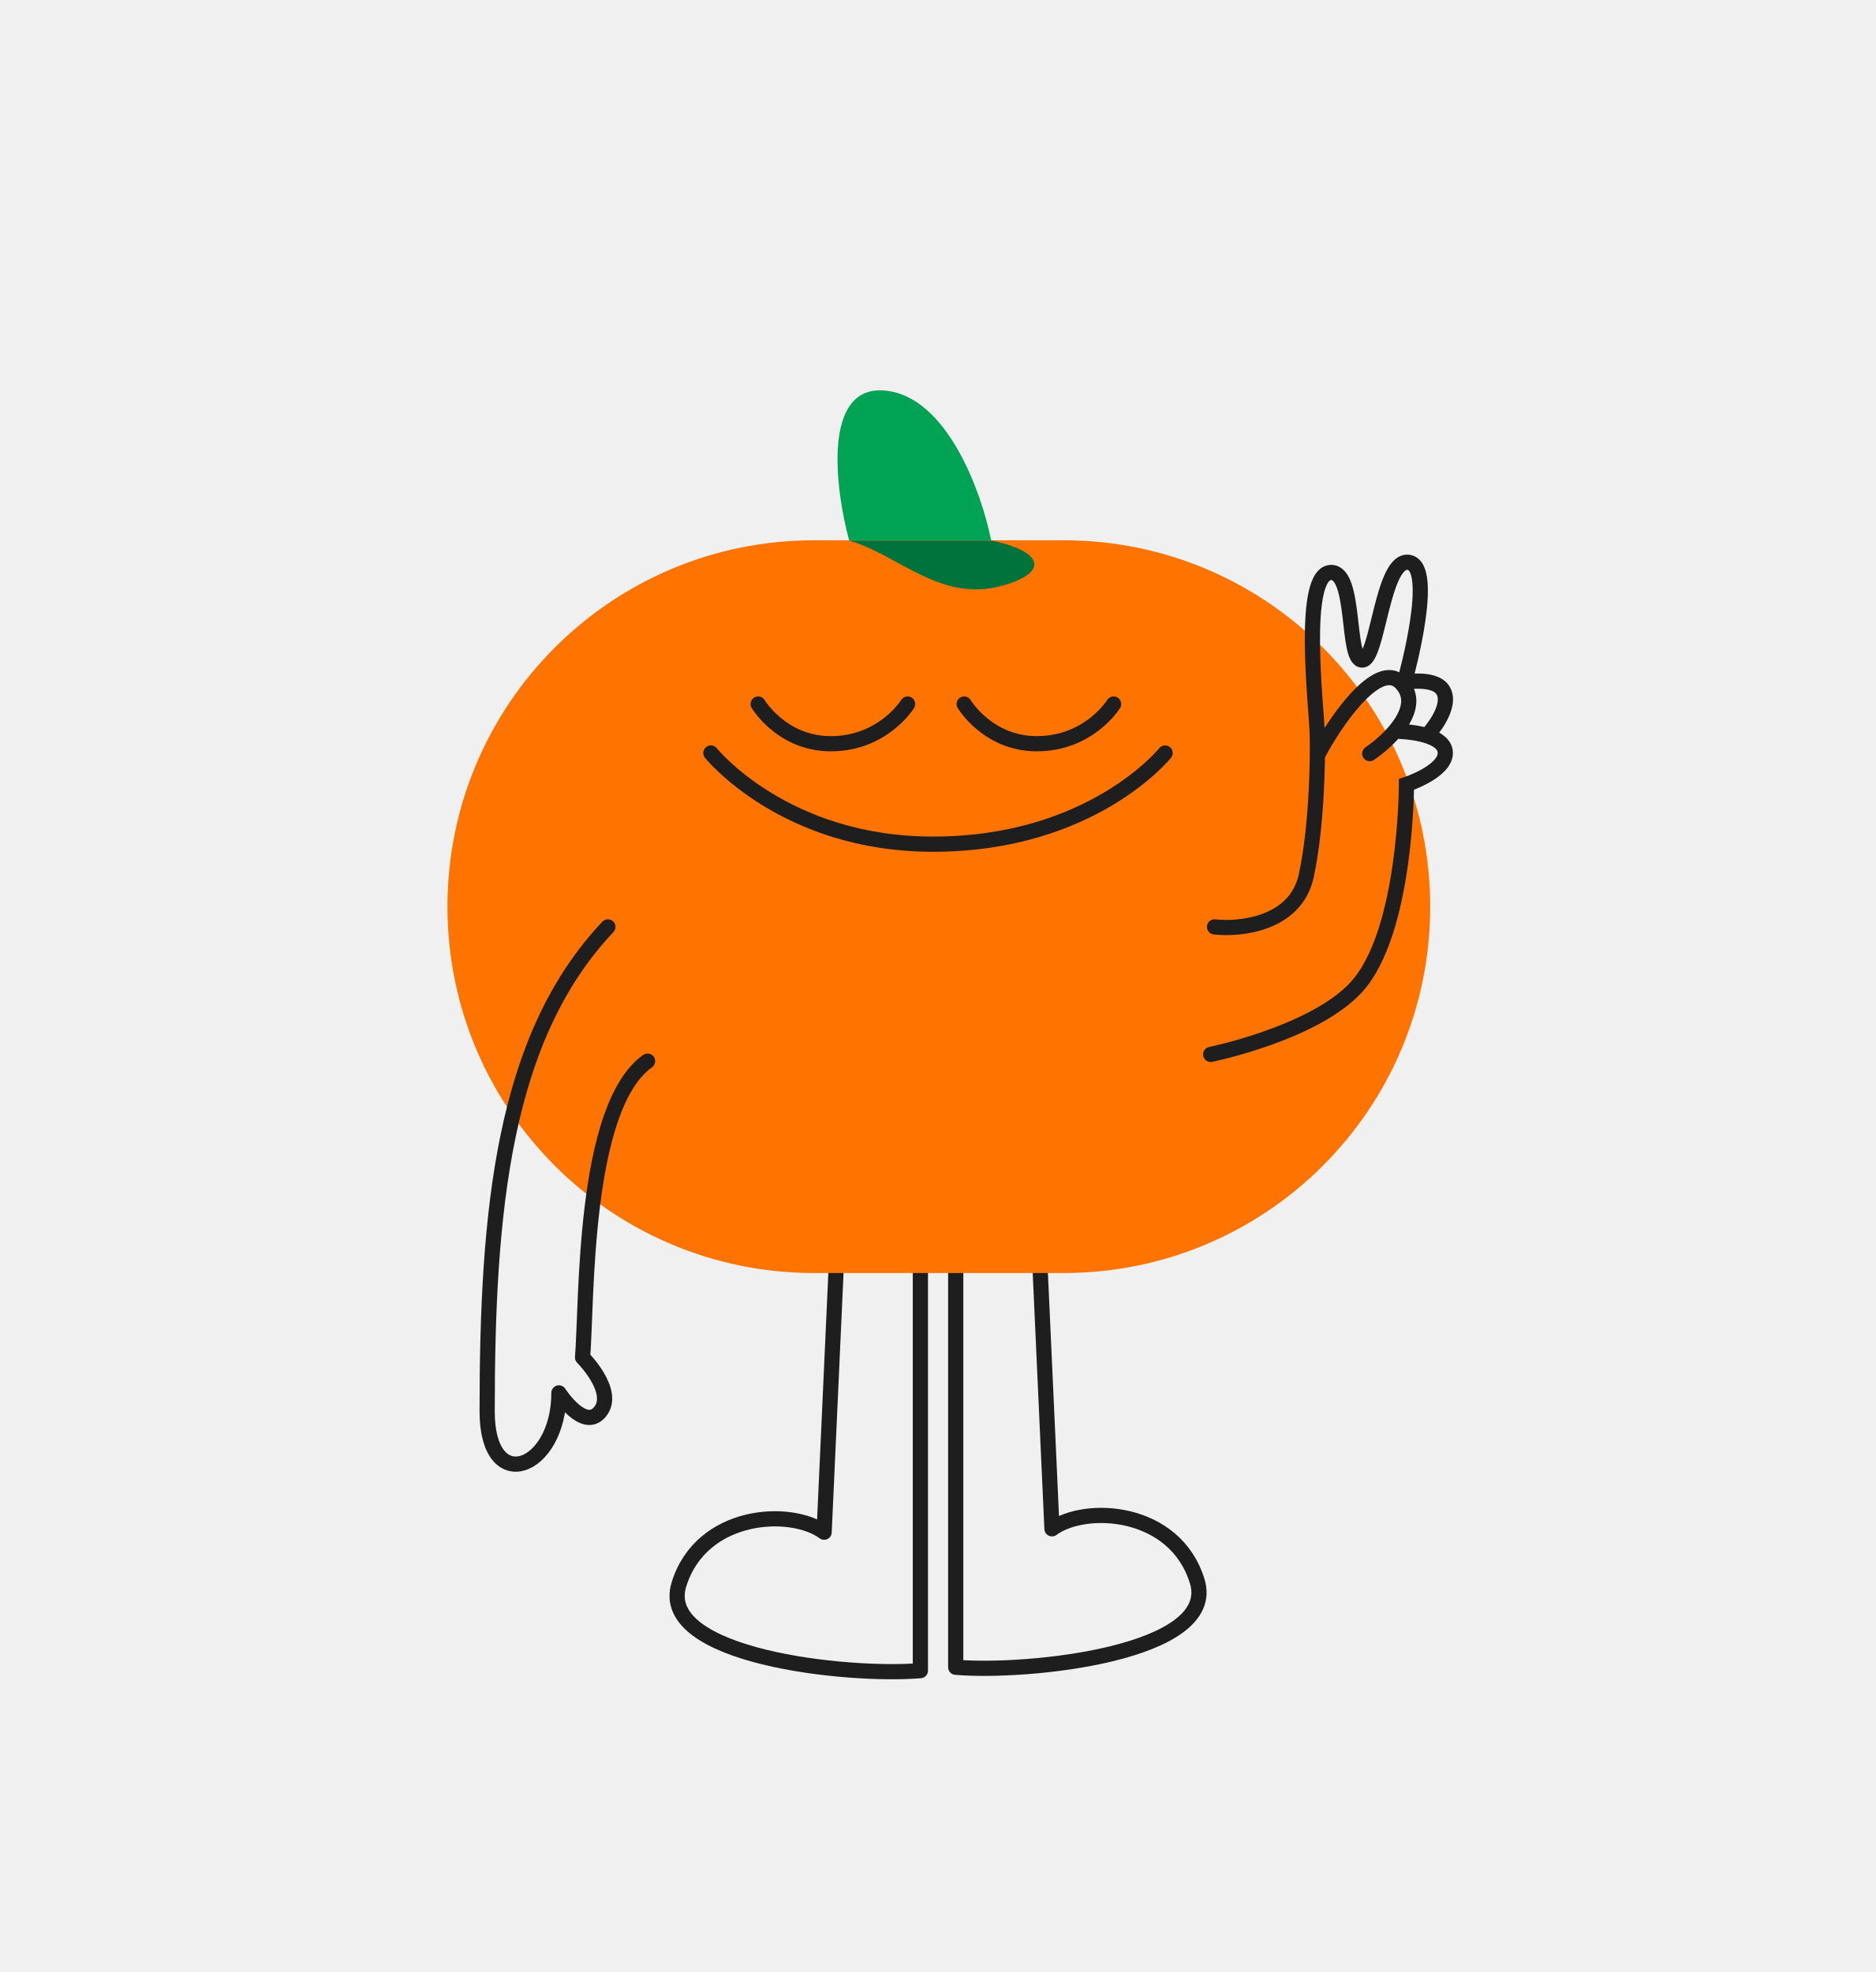
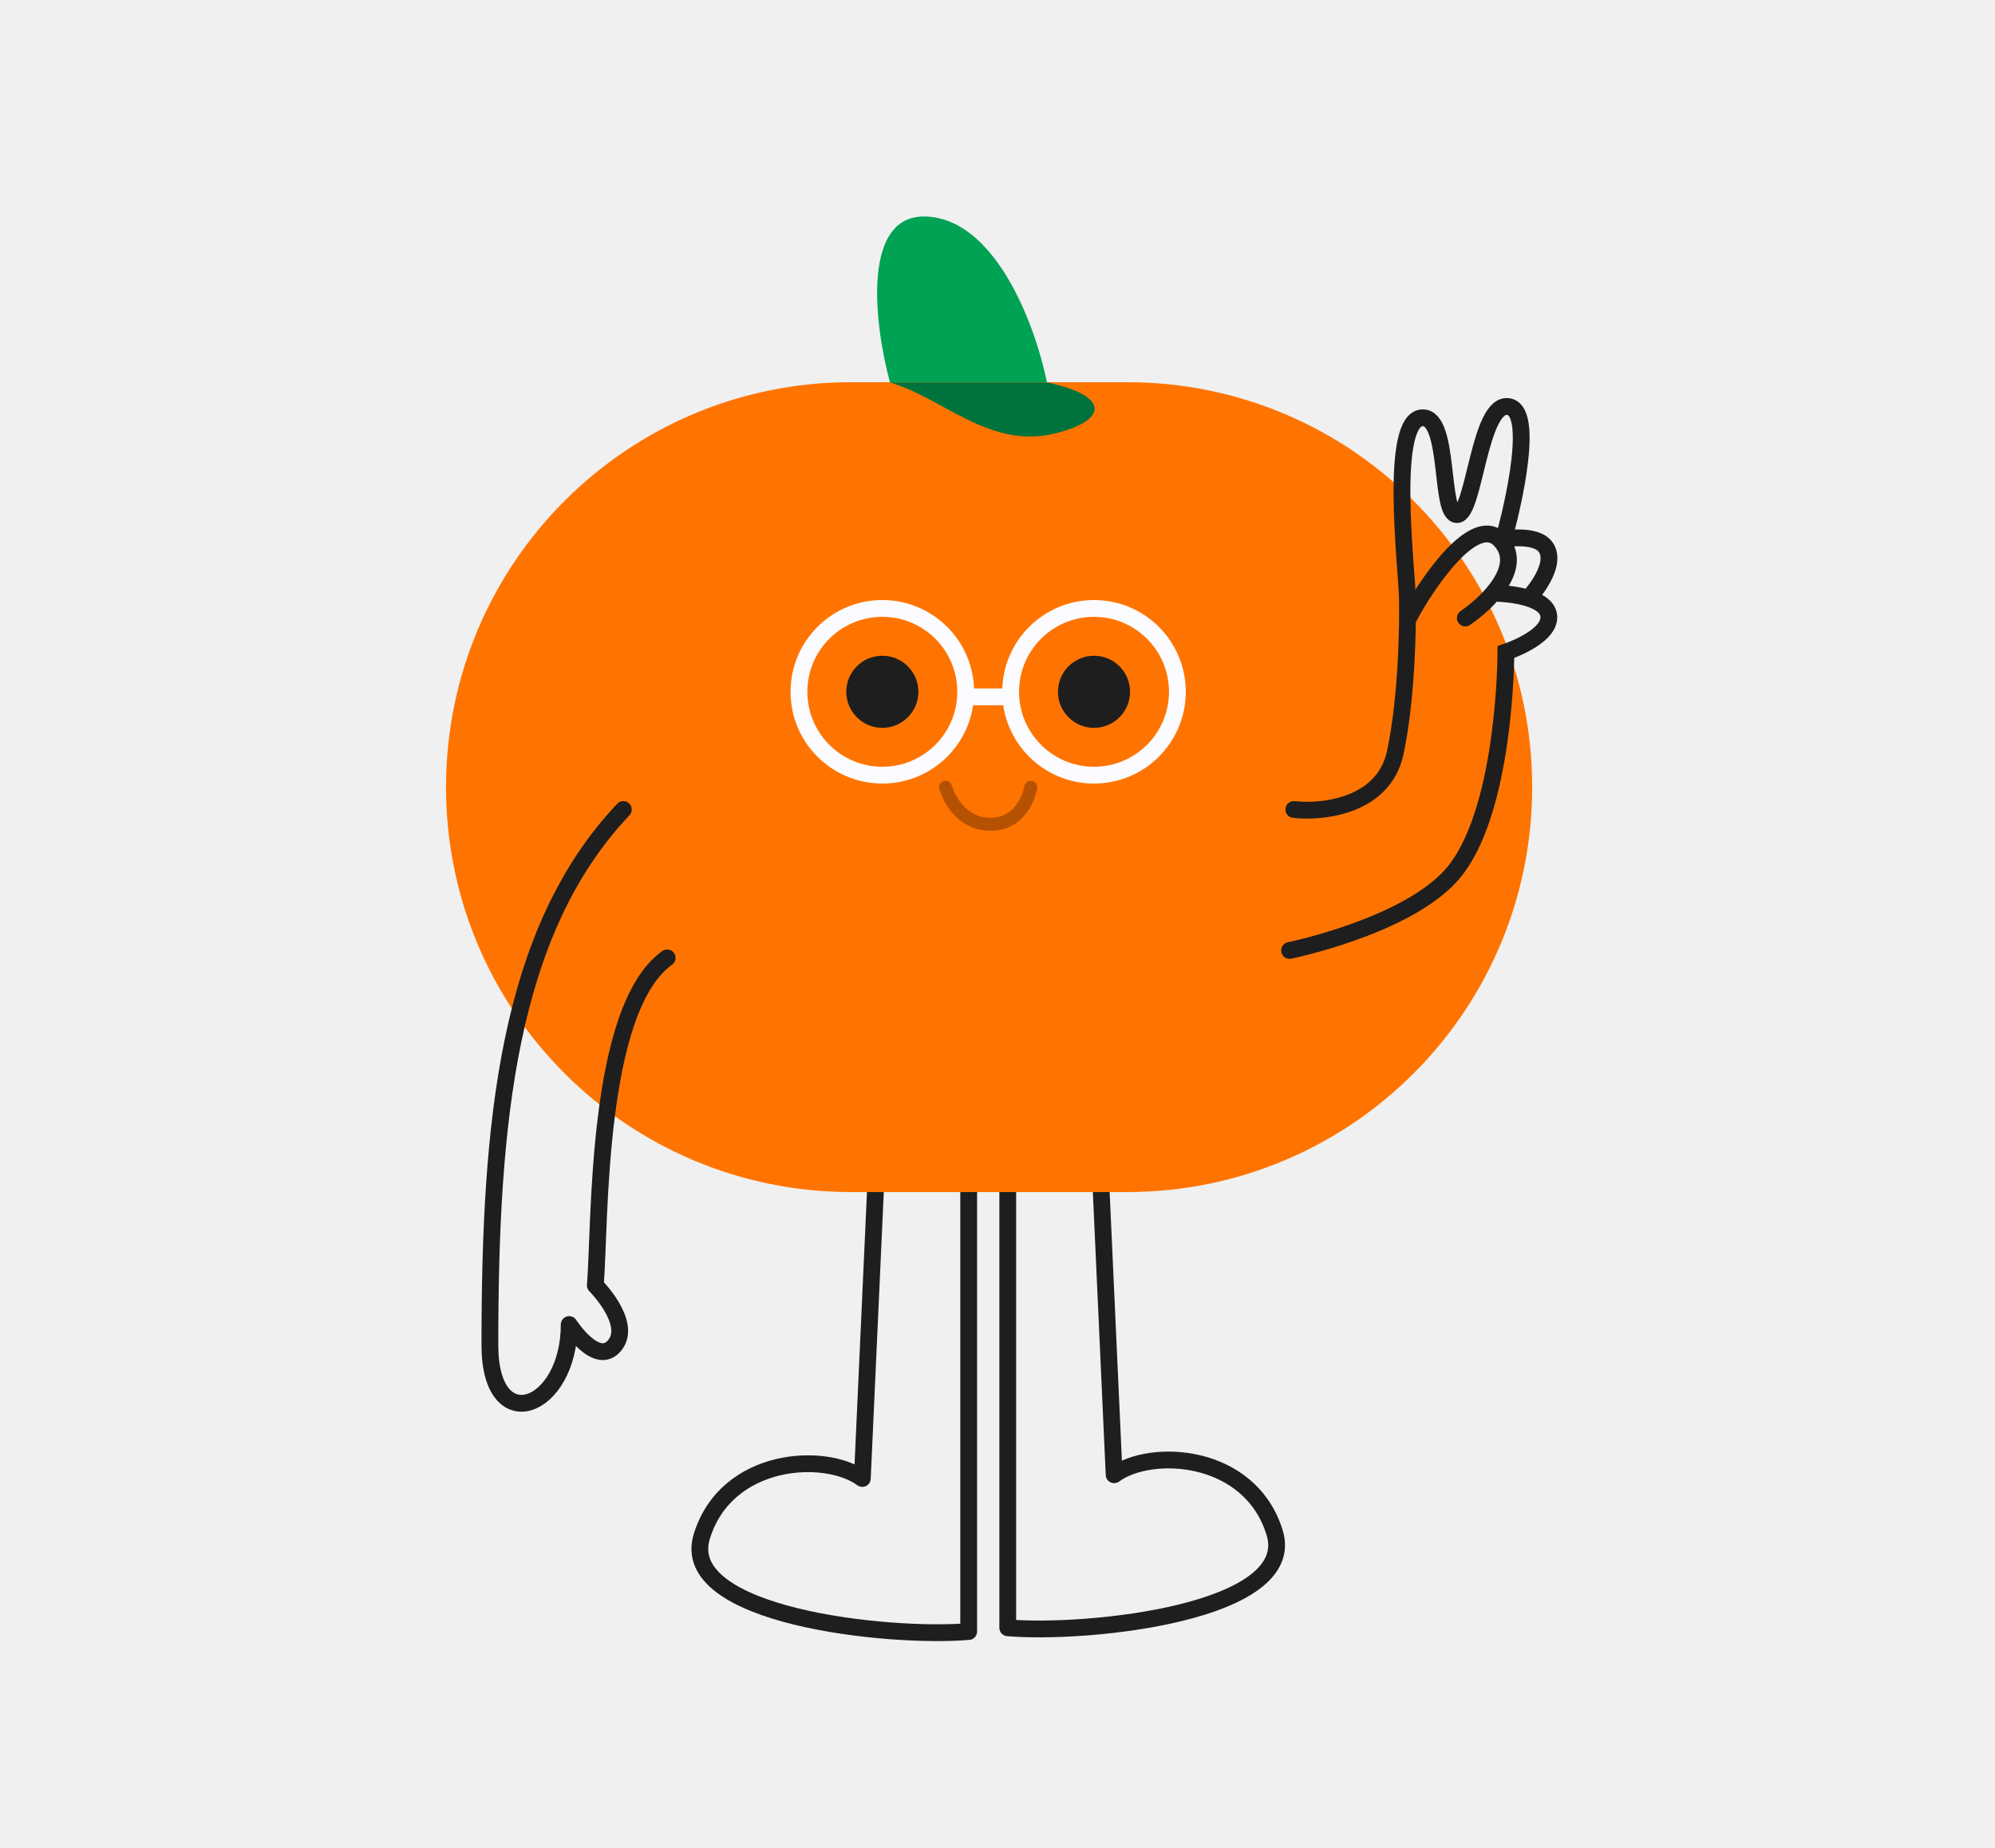
- <svg xmlns="http://www.w3.org/2000/svg" width="1111" height="1168" viewBox="0 0 1111 1168" fill="none">
-   <g clip-path="url(#clip0_674_100)">
-     <path d="M615.999 752L622.999 905.5C642.666 891 695.799 893.7 708.999 936.5C722.199 979.3 608.999 991.167 565.999 987.5V752" stroke="#1E1E1E" stroke-width="9" stroke-linecap="round" stroke-linejoin="round" />
-     <path d="M495.064 754L488.063 907.5C468.397 893 415.264 895.7 402.064 938.5C388.864 981.3 502.064 993.167 545.064 989.5V754" stroke="#1E1E1E" stroke-width="9" stroke-linecap="round" stroke-linejoin="round" />
-     <rect x="265" y="320" width="582" height="434" rx="217" fill="#FF7401" />
-     <path d="M523.933 231.311C486.934 228.079 494.502 289.215 502.911 320.188H587C581.394 291.909 560.933 234.543 523.933 231.311Z" fill="#00A254" />
-     <path d="M592.102 347.285C620.488 339.961 619.635 327.062 587.469 320.21L502.892 320.21C531.325 328.248 556.443 356.485 592.102 347.285Z" fill="#00723B" />
-     <path d="M421 446C421 446 464.353 500 552.5 500C646.752 500 690 446 690 446" stroke="#1E1E1E" stroke-width="9" stroke-linecap="round" stroke-linejoin="round" />
-     <path d="M449 417C449 417 463 440.5 492 440.5C523.008 440.5 537.5 417 537.5 417" stroke="#1E1E1E" stroke-width="9" stroke-linecap="round" stroke-linejoin="round" />
-     <path d="M571 417C571 417 585 440.5 614 440.5C645.008 440.5 659.5 417 659.5 417" stroke="#1E1E1E" stroke-width="9" stroke-linecap="round" stroke-linejoin="round" />
-     <path d="M830.877 404.173C830.877 404.173 849.178 400.721 854.384 408.605C860.752 418.25 846.25 434.35 846.25 434.35" stroke="#1E1E1E" stroke-width="9" stroke-linecap="round" />
-     <path d="M780.771 446.358C789.912 428.824 815.826 390.21 829.657 404.395C843.488 418.579 823.099 438.28 811.176 446.357" stroke="#1E1E1E" stroke-width="9" stroke-linecap="round" />
-     <path d="M717 624.524C717 624.524 778.141 612.03 803.21 584.717C832.984 552.278 832.938 464.602 832.938 464.602C832.938 464.602 856.295 456.932 855.93 445.738C855.544 433.927 829.371 433.211 829.371 433.211" stroke="#1E1E1E" stroke-width="9" stroke-linecap="round" />
-     <path d="M719.278 548.983C734.833 550.772 767.481 547.194 773.624 518.569C779.768 489.945 780.516 450.984 780.122 435.081C779.728 419.178 770.08 339.069 788.392 339.069C803.16 339.069 797.253 390.95 806.705 390.95C816.156 390.95 818.519 330.127 834.469 333.106C850.418 336.085 832.697 400.491 832.697 400.491" stroke="#1E1E1E" stroke-width="9" stroke-linecap="round" />
-     <path d="M360 549C297.999 614.5 288.502 716.875 288.5 836C288.499 886.5 331.001 870.5 331.001 825C331.001 825 345.886 848.144 355.5 836C365 824 345.001 804 345.001 804C347.668 771.5 345.001 656 383.5 628.5" stroke="#1E1E1E" stroke-width="9" stroke-linecap="round" stroke-linejoin="round" />
+ <svg xmlns="http://www.w3.org/2000/svg" width="1069" height="990" viewBox="0 0 1069 990" fill="none">
+   <g clip-path="url(#clip0_709_275)">
+     <path d="M589.999 636.812L596.999 790.312C616.666 775.812 669.799 778.513 682.999 821.312C696.199 864.112 582.999 875.979 539.999 872.312V636.812" stroke="#1E1E1E" stroke-width="9" stroke-linecap="round" stroke-linejoin="round" />
+     <path d="M469.064 638.812L462.063 792.312C442.397 777.812 389.264 780.513 376.064 823.312C362.864 866.112 476.064 877.979 519.064 874.312V638.812" stroke="#1E1E1E" stroke-width="9" stroke-linecap="round" stroke-linejoin="round" />
+     <rect x="239" y="204.812" width="582" height="434" rx="217" fill="#FF7401" />
+     <path d="M497.933 116.123C460.934 112.891 468.502 174.028 476.911 205H561C555.394 176.721 534.933 119.355 497.933 116.123Z" fill="#00A254" />
+     <path d="M566.102 232.097C594.488 224.774 593.635 211.874 561.469 205.022L476.892 205.023C505.325 213.061 530.443 241.297 566.102 232.097Z" fill="#00723B" />
+     <path d="M804.877 288.986C804.877 288.986 823.178 285.534 828.384 293.418C834.752 303.062 820.25 319.162 820.25 319.162" stroke="#1E1E1E" stroke-width="9" stroke-linecap="round" />
+     <path d="M754.771 331.17C763.912 313.637 789.826 275.023 803.657 289.207C817.488 303.391 797.099 323.092 785.176 331.17" stroke="#1E1E1E" stroke-width="9" stroke-linecap="round" />
+     <path d="M691 509.337C691 509.337 752.141 496.843 777.21 469.53C806.984 437.091 806.938 349.415 806.938 349.415C806.938 349.415 830.295 341.745 829.93 330.551C829.544 318.74 803.371 318.024 803.371 318.024" stroke="#1E1E1E" stroke-width="9" stroke-linecap="round" />
+     <path d="M693.278 433.795C708.833 435.584 741.481 432.006 747.624 403.382C753.768 374.757 754.516 335.796 754.122 319.894C753.728 303.991 744.08 223.881 762.392 223.881C777.16 223.881 771.253 275.763 780.705 275.763C790.156 275.763 792.519 214.939 808.469 217.918C824.418 220.898 806.697 285.303 806.697 285.303" stroke="#1E1E1E" stroke-width="9" stroke-linecap="round" />
+     <path d="M334 433.812C271.999 499.312 262.502 601.687 262.5 720.812C262.499 771.312 305.001 755.312 305.001 709.812C305.001 709.812 319.886 732.956 329.5 720.812C339 708.812 319.001 688.812 319.001 688.812C321.668 656.312 319.001 540.812 357.5 513.312" stroke="#1E1E1E" stroke-width="9" stroke-linecap="round" stroke-linejoin="round" />
+     <path d="M506.673 421.93C506.673 421.93 512.119 441.695 530.676 441.695C549.234 441.695 552.326 421.93 552.326 421.93" stroke="#B55201" stroke-width="7" stroke-linecap="round" />
+     <circle cx="586.214" cy="370.725" r="19.32" fill="#1E1E1E" />
+     <circle cx="472.786" cy="370.725" r="19.32" fill="#1E1E1E" />
+     <circle cx="586.214" cy="370.725" r="44.673" stroke="#FCFBFF" stroke-width="9" stroke-linecap="round" stroke-linejoin="round" />
+     <circle cx="472.786" cy="370.725" r="44.673" stroke="#FCFBFF" stroke-width="9" stroke-linecap="round" stroke-linejoin="round" />
+     <path d="M521.577 373.435H540.243" stroke="#FCFBFF" stroke-width="9" stroke-linecap="round" stroke-linejoin="round" />
  </g>
  <defs>
-     <clipPath id="clip0_674_100">
-       <rect width="1111" height="1168" fill="white" />
+     <clipPath id="clip0_709_275">
+       <rect width="1069" height="990" fill="white" />
    </clipPath>
  </defs>
</svg>
